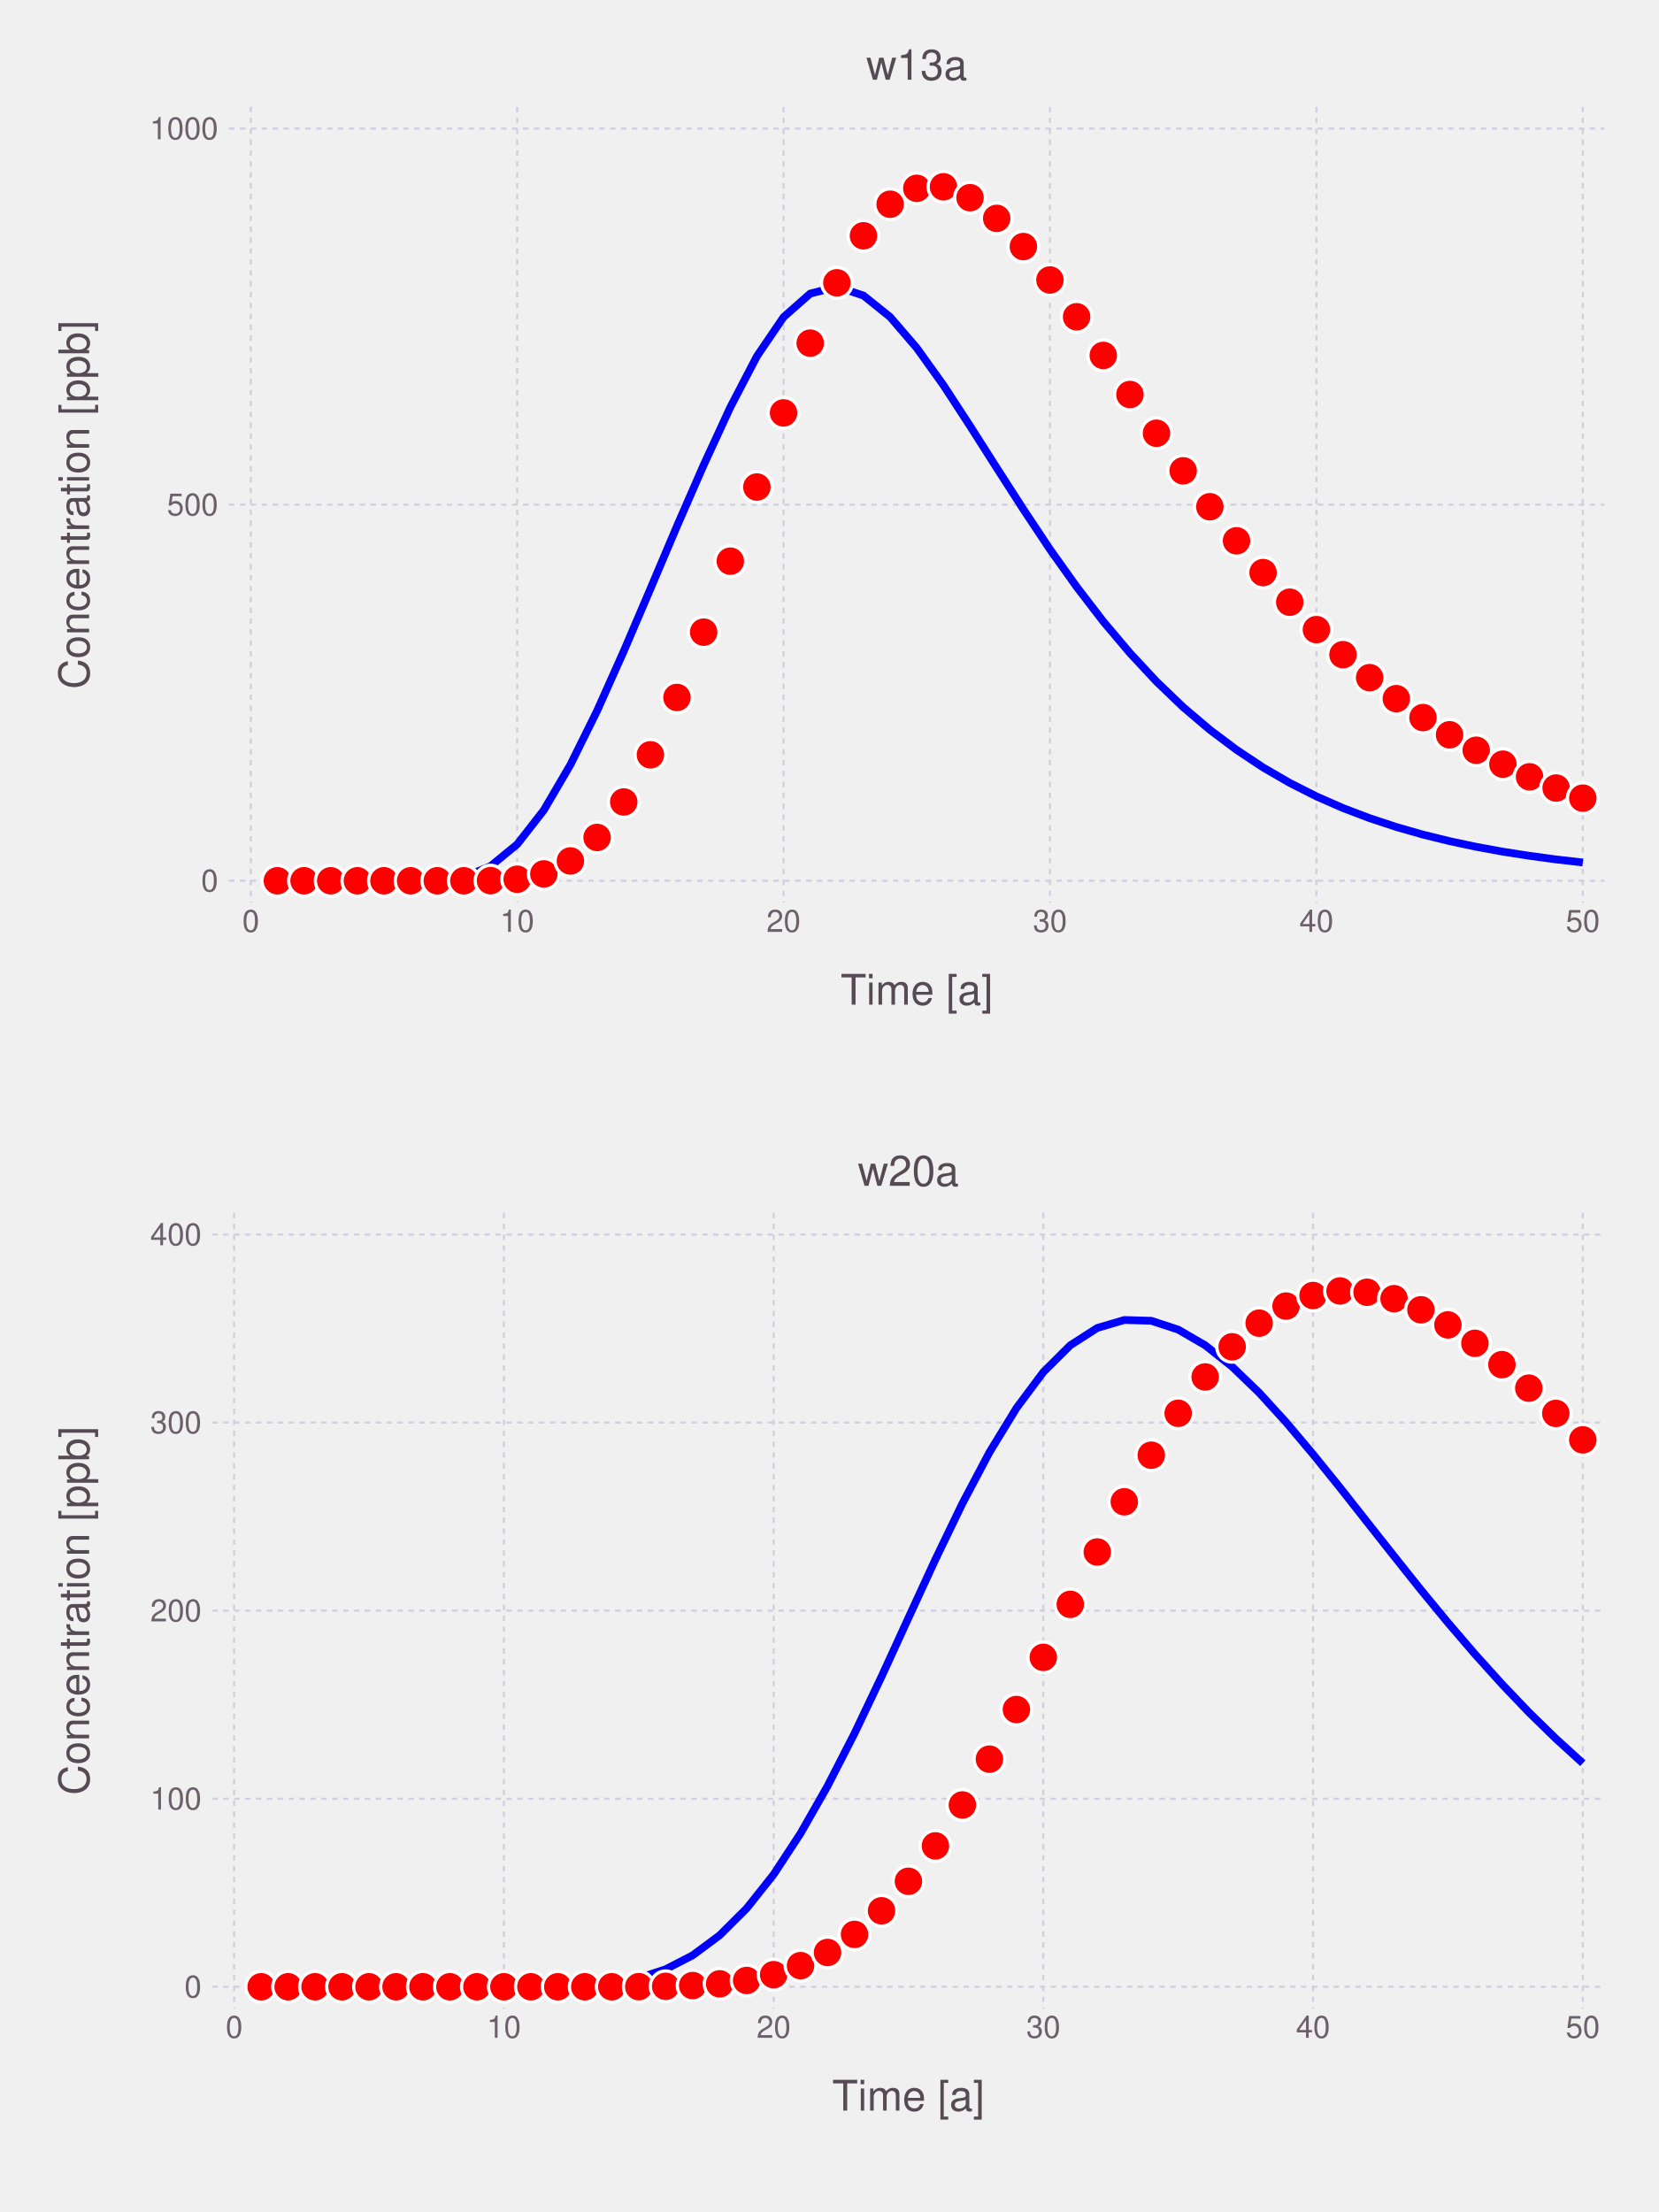
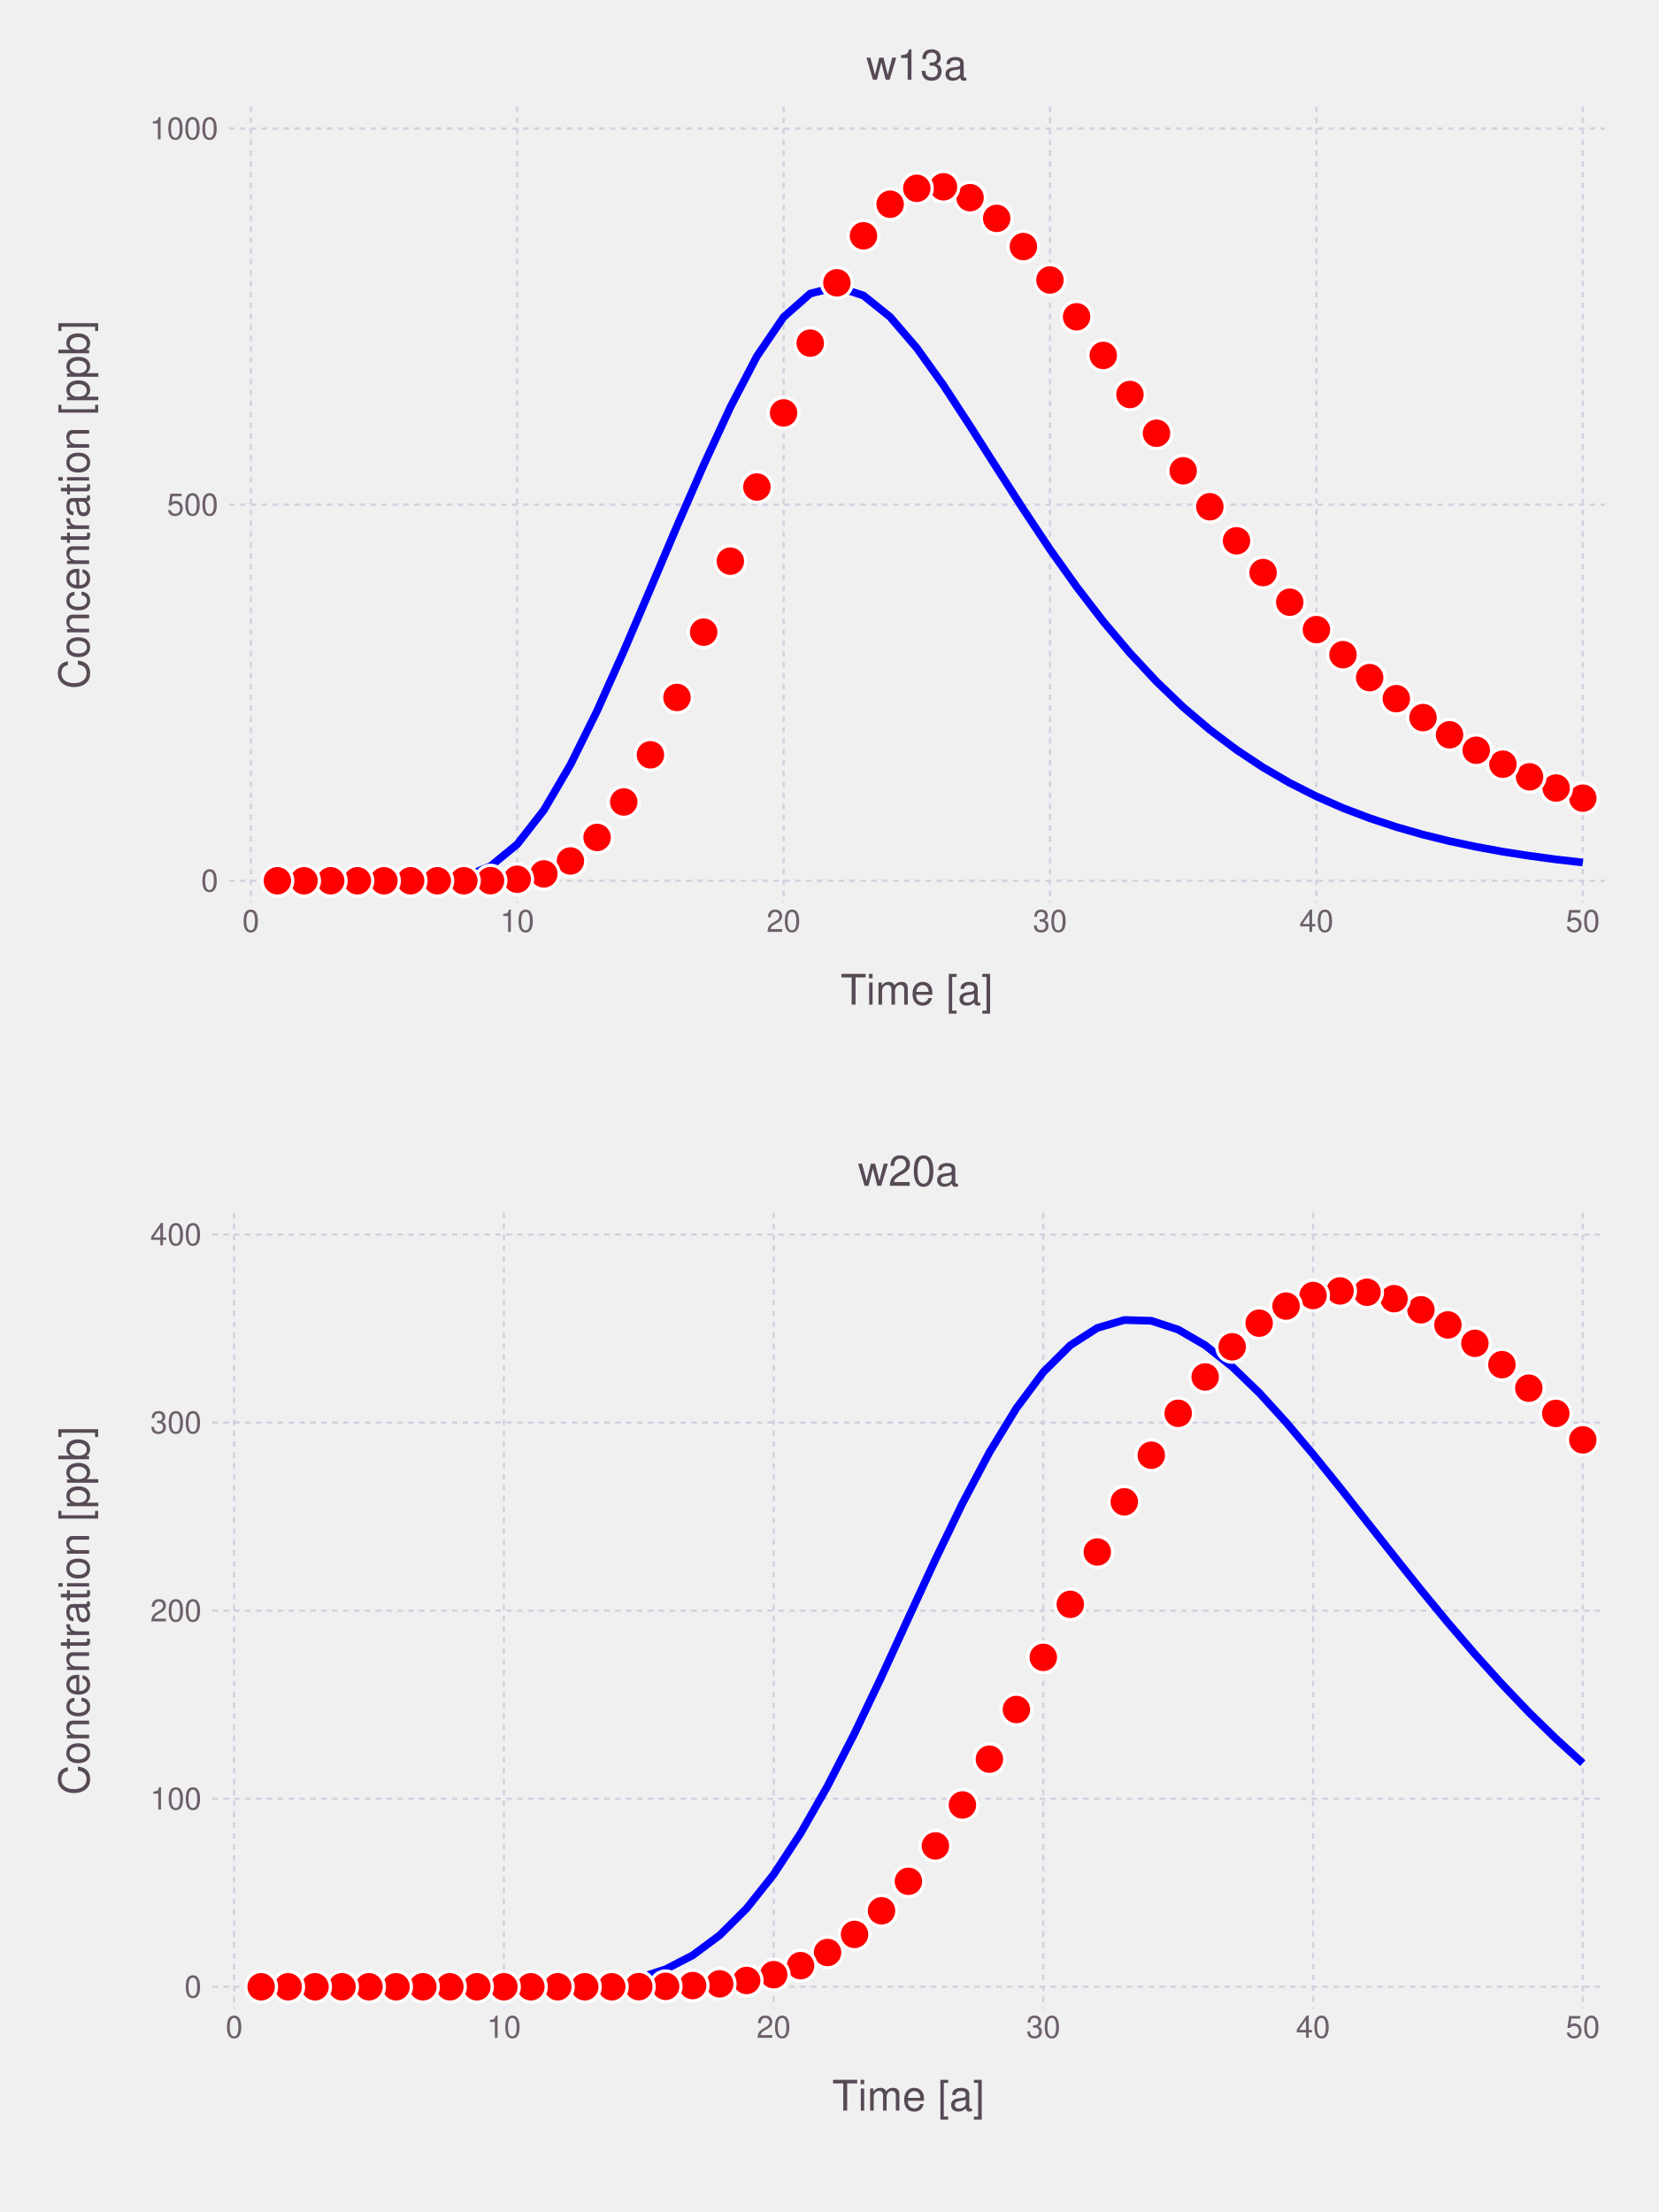
<svg xmlns="http://www.w3.org/2000/svg" xmlns:xlink="http://www.w3.org/1999/xlink" version="1.2" width="152.4mm" height="203.2mm" viewBox="0 0 152.4 203.2" stroke="none" fill="#000000" stroke-width="0.3" font-size="3.88">
-   <g class="plotroot xscalable yscalable" id="img-279c3959-1">
-     <g font-size="3.88" font-family="'PT Sans','Helvetica Neue','Helvetica',sans-serif" fill="#564A55" stroke="#000000" stroke-opacity="0.000" id="img-279c3959-2">
+   <g class="plotroot xscalable yscalable" id="img-14d2658f-1">
+     <g font-size="3.88" font-family="'PT Sans','Helvetica Neue','Helvetica',sans-serif" fill="#564A55" stroke="#000000" stroke-opacity="0.000" id="img-14d2658f-2">
      <text x="83.45" y="191.56" text-anchor="middle" dy="0.6em">Time [a]</text>
    </g>
-     <g class="guide xlabels" font-size="2.82" font-family="'PT Sans Caption','Helvetica Neue','Helvetica',sans-serif" fill="#6C606B" id="img-279c3959-3">
+     <g class="guide xlabels" font-size="2.82" font-family="'PT Sans Caption','Helvetica Neue','Helvetica',sans-serif" fill="#6C606B" id="img-14d2658f-3">
      <text x="21.51" y="185.51" text-anchor="middle" dy="0.6em">0</text>
      <text x="46.29" y="185.51" text-anchor="middle" dy="0.6em">10</text>
      <text x="71.07" y="185.51" text-anchor="middle" dy="0.6em">20</text>
      <text x="95.84" y="185.51" text-anchor="middle" dy="0.6em">30</text>
      <text x="120.62" y="185.51" text-anchor="middle" dy="0.6em">40</text>
      <text x="145.4" y="185.51" text-anchor="middle" dy="0.6em">50</text>
    </g>
-     <g clip-path="url(#img-279c3959-4)">
-       <g id="img-279c3959-5">
-         <g pointer-events="visible" opacity="1" fill="#000000" fill-opacity="0.000" stroke="#000000" stroke-opacity="0.000" class="guide background" id="img-279c3959-6">
+     <g clip-path="url(#img-14d2658f-4)">
+       <g id="img-14d2658f-5">
+         <g pointer-events="visible" opacity="1" fill="#000000" fill-opacity="0.000" stroke="#000000" stroke-opacity="0.000" class="guide background" id="img-14d2658f-6">
          <rect x="19.51" y="111.41" width="127.89" height="73.1" />
        </g>
-         <g class="guide ygridlines xfixed" stroke-dasharray="0.5,0.5" stroke-width="0.2" stroke="#D0D0E0" id="img-279c3959-7">
+         <g class="guide ygridlines xfixed" stroke-dasharray="0.5,0.5" stroke-width="0.2" stroke="#D0D0E0" id="img-14d2658f-7">
          <path fill="none" d="M19.51,182.51 L 147.4 182.51" />
          <path fill="none" d="M19.51,165.24 L 147.4 165.24" />
          <path fill="none" d="M19.51,147.96 L 147.4 147.96" />
          <path fill="none" d="M19.51,130.68 L 147.4 130.68" />
          <path fill="none" d="M19.51,113.41 L 147.4 113.41" />
        </g>
-         <g class="guide xgridlines yfixed" stroke-dasharray="0.5,0.5" stroke-width="0.2" stroke="#D0D0E0" id="img-279c3959-8">
+         <g class="guide xgridlines yfixed" stroke-dasharray="0.5,0.5" stroke-width="0.2" stroke="#D0D0E0" id="img-14d2658f-8">
          <path fill="none" d="M21.51,111.41 L 21.51 184.51" />
          <path fill="none" d="M46.29,111.41 L 46.29 184.51" />
          <path fill="none" d="M71.07,111.41 L 71.07 184.51" />
          <path fill="none" d="M95.84,111.41 L 95.84 184.51" />
          <path fill="none" d="M120.62,111.41 L 120.62 184.51" />
          <path fill="none" d="M145.4,111.41 L 145.4 184.51" />
        </g>
-         <g class="plotpanel" id="img-279c3959-9">
-           <g stroke-width="0.71" fill="#000000" fill-opacity="0.000" class="geometry" stroke-dasharray="none" stroke="#0000FF" id="img-279c3959-10">
+         <g class="plotpanel" id="img-14d2658f-9">
+           <g stroke-width="0.71" fill="#000000" fill-opacity="0.000" class="geometry" stroke-dasharray="none" stroke="#0000FF" id="img-14d2658f-10">
            <path fill="none" d="M23.99,182.51 L 26.47 182.51 28.94 182.51 31.42 182.51 33.9 182.51 36.38 182.51 38.85 182.51 41.33 182.51 43.81 182.51 46.29 182.51 48.77 182.5 51.24 182.48 53.72 182.39 56.2 182.17 58.68 181.71 61.15 180.9 63.63 179.62 66.11 177.78 68.59 175.31 71.07 172.19 73.54 168.42 76.02 164.07 78.5 159.23 80.98 154.02 83.45 148.63 85.93 143.25 88.41 138.11 90.89 133.42 93.37 129.36 95.84 126.05 98.32 123.58 100.8 121.99 103.28 121.26 105.76 121.33 108.23 122.14 110.71 123.58 113.19 125.55 115.67 127.94 118.14 130.65 120.62 133.59 123.1 136.66 125.58 139.81 128.06 142.95 130.53 146.05 133.01 149.06 135.49 151.95 137.97 154.7 140.44 157.29 142.92 159.71 145.4 161.97" />
          </g>
-           <g class="geometry" id="img-279c3959-11">
-             <g class="color_RGBA{Float32}(1.0f0,0.0f0,0.0f0,1.0f0)" stroke="#FFFFFF" stroke-width="0.3" fill="#FF0000" id="img-279c3959-12">
-               <use xlink:href="#img-279c3959-13" x="23.99" y="182.51" />
-               <use xlink:href="#img-279c3959-13" x="26.47" y="182.51" />
-               <use xlink:href="#img-279c3959-13" x="28.94" y="182.51" />
-               <use xlink:href="#img-279c3959-13" x="31.42" y="182.51" />
-               <use xlink:href="#img-279c3959-13" x="33.9" y="182.51" />
-               <use xlink:href="#img-279c3959-13" x="36.38" y="182.51" />
-               <use xlink:href="#img-279c3959-13" x="38.85" y="182.51" />
-               <use xlink:href="#img-279c3959-13" x="41.33" y="182.51" />
-               <use xlink:href="#img-279c3959-13" x="43.81" y="182.51" />
-               <use xlink:href="#img-279c3959-13" x="46.29" y="182.51" />
-               <use xlink:href="#img-279c3959-13" x="48.77" y="182.51" />
-               <use xlink:href="#img-279c3959-13" x="51.24" y="182.51" />
-               <use xlink:href="#img-279c3959-13" x="53.72" y="182.51" />
-               <use xlink:href="#img-279c3959-13" x="56.2" y="182.51" />
-               <use xlink:href="#img-279c3959-13" x="58.68" y="182.5" />
-               <use xlink:href="#img-279c3959-13" x="61.15" y="182.47" />
-               <use xlink:href="#img-279c3959-13" x="63.63" y="182.4" />
-               <use xlink:href="#img-279c3959-13" x="66.11" y="182.24" />
-               <use xlink:href="#img-279c3959-13" x="68.59" y="181.93" />
-               <use xlink:href="#img-279c3959-13" x="71.07" y="181.4" />
-               <use xlink:href="#img-279c3959-13" x="73.54" y="180.57" />
-               <use xlink:href="#img-279c3959-13" x="76.02" y="179.36" />
-               <use xlink:href="#img-279c3959-13" x="78.5" y="177.7" />
-               <use xlink:href="#img-279c3959-13" x="80.98" y="175.53" />
-               <use xlink:href="#img-279c3959-13" x="83.45" y="172.82" />
-               <use xlink:href="#img-279c3959-13" x="85.93" y="169.57" />
-               <use xlink:href="#img-279c3959-13" x="88.41" y="165.81" />
-               <use xlink:href="#img-279c3959-13" x="90.89" y="161.6" />
-               <use xlink:href="#img-279c3959-13" x="93.37" y="157.04" />
-               <use xlink:href="#img-279c3959-13" x="95.84" y="152.25" />
-               <use xlink:href="#img-279c3959-13" x="98.32" y="147.38" />
-               <use xlink:href="#img-279c3959-13" x="100.8" y="142.57" />
-               <use xlink:href="#img-279c3959-13" x="103.28" y="137.96" />
-               <use xlink:href="#img-279c3959-13" x="105.76" y="133.68" />
-               <use xlink:href="#img-279c3959-13" x="108.23" y="129.83" />
-               <use xlink:href="#img-279c3959-13" x="110.71" y="126.49" />
-               <use xlink:href="#img-279c3959-13" x="113.19" y="123.72" />
-               <use xlink:href="#img-279c3959-13" x="115.67" y="121.55" />
-               <use xlink:href="#img-279c3959-13" x="118.14" y="119.98" />
-               <use xlink:href="#img-279c3959-13" x="120.62" y="119.01" />
-               <use xlink:href="#img-279c3959-13" x="123.1" y="118.59" />
-               <use xlink:href="#img-279c3959-13" x="125.58" y="118.71" />
-               <use xlink:href="#img-279c3959-13" x="128.06" y="119.3" />
-               <use xlink:href="#img-279c3959-13" x="130.53" y="120.32" />
-               <use xlink:href="#img-279c3959-13" x="133.01" y="121.71" />
-               <use xlink:href="#img-279c3959-13" x="135.49" y="123.4" />
-               <use xlink:href="#img-279c3959-13" x="137.97" y="125.36" />
-               <use xlink:href="#img-279c3959-13" x="140.44" y="127.52" />
-               <use xlink:href="#img-279c3959-13" x="142.92" y="129.84" />
-               <use xlink:href="#img-279c3959-13" x="145.4" y="132.27" />
+           <g class="geometry" id="img-14d2658f-11">
+             <g class="color_RGBA{Float32}(1.0f0,0.0f0,0.0f0,1.0f0)" stroke-width="0.3" id="img-14d2658f-12">
+               <g stroke="#FFFFFF" fill="#FF0000" id="img-14d2658f-13">
+                 <use xlink:href="#img-14d2658f-14" x="145.4" y="132.27" />
+               </g>
+               <g stroke="#FFFFFF" fill="#FF0000" id="img-14d2658f-15">
+                 <use xlink:href="#img-14d2658f-16" x="142.92" y="129.84" />
+               </g>
+               <g stroke="#FFFFFF" fill="#FF0000" id="img-14d2658f-17">
+                 <use xlink:href="#img-14d2658f-18" x="140.44" y="127.52" />
+               </g>
+               <g stroke="#FFFFFF" fill="#FF0000" id="img-14d2658f-19">
+                 <use xlink:href="#img-14d2658f-20" x="137.97" y="125.36" />
+               </g>
+               <g stroke="#FFFFFF" fill="#FF0000" id="img-14d2658f-21">
+                 <use xlink:href="#img-14d2658f-22" x="135.49" y="123.4" />
+               </g>
+               <g stroke="#FFFFFF" fill="#FF0000" id="img-14d2658f-23">
+                 <use xlink:href="#img-14d2658f-24" x="133.01" y="121.71" />
+               </g>
+               <g stroke="#FFFFFF" fill="#FF0000" id="img-14d2658f-25">
+                 <use xlink:href="#img-14d2658f-26" x="130.53" y="120.32" />
+               </g>
+               <g stroke="#FFFFFF" fill="#FF0000" id="img-14d2658f-27">
+                 <use xlink:href="#img-14d2658f-28" x="128.06" y="119.3" />
+               </g>
+               <g stroke="#FFFFFF" fill="#FF0000" id="img-14d2658f-29">
+                 <use xlink:href="#img-14d2658f-30" x="125.58" y="118.71" />
+               </g>
+               <g stroke="#FFFFFF" fill="#FF0000" id="img-14d2658f-31">
+                 <use xlink:href="#img-14d2658f-32" x="123.1" y="118.59" />
+               </g>
+               <g stroke="#FFFFFF" fill="#FF0000" id="img-14d2658f-33">
+                 <use xlink:href="#img-14d2658f-34" x="120.62" y="119.01" />
+               </g>
+               <g stroke="#FFFFFF" fill="#FF0000" id="img-14d2658f-35">
+                 <use xlink:href="#img-14d2658f-36" x="118.14" y="119.98" />
+               </g>
+               <g stroke="#FFFFFF" fill="#FF0000" id="img-14d2658f-37">
+                 <use xlink:href="#img-14d2658f-38" x="115.67" y="121.55" />
+               </g>
+               <g stroke="#FFFFFF" fill="#FF0000" id="img-14d2658f-39">
+                 <use xlink:href="#img-14d2658f-40" x="113.19" y="123.72" />
+               </g>
+               <g stroke="#FFFFFF" fill="#FF0000" id="img-14d2658f-41">
+                 <use xlink:href="#img-14d2658f-42" x="110.71" y="126.49" />
+               </g>
+               <g stroke="#FFFFFF" fill="#FF0000" id="img-14d2658f-43">
+                 <use xlink:href="#img-14d2658f-44" x="108.23" y="129.83" />
+               </g>
+               <g stroke="#FFFFFF" fill="#FF0000" id="img-14d2658f-45">
+                 <use xlink:href="#img-14d2658f-46" x="105.76" y="133.68" />
+               </g>
+               <g stroke="#FFFFFF" fill="#FF0000" id="img-14d2658f-47">
+                 <use xlink:href="#img-14d2658f-48" x="103.28" y="137.96" />
+               </g>
+               <g stroke="#FFFFFF" fill="#FF0000" id="img-14d2658f-49">
+                 <use xlink:href="#img-14d2658f-50" x="100.8" y="142.57" />
+               </g>
+               <g stroke="#FFFFFF" fill="#FF0000" id="img-14d2658f-51">
+                 <use xlink:href="#img-14d2658f-52" x="98.32" y="147.38" />
+               </g>
+               <g stroke="#FFFFFF" fill="#FF0000" id="img-14d2658f-53">
+                 <use xlink:href="#img-14d2658f-54" x="95.84" y="152.25" />
+               </g>
+               <g stroke="#FFFFFF" fill="#FF0000" id="img-14d2658f-55">
+                 <use xlink:href="#img-14d2658f-56" x="93.37" y="157.04" />
+               </g>
+               <g stroke="#FFFFFF" fill="#FF0000" id="img-14d2658f-57">
+                 <use xlink:href="#img-14d2658f-58" x="90.89" y="161.6" />
+               </g>
+               <g stroke="#FFFFFF" fill="#FF0000" id="img-14d2658f-59">
+                 <use xlink:href="#img-14d2658f-60" x="88.41" y="165.81" />
+               </g>
+               <g stroke="#FFFFFF" fill="#FF0000" id="img-14d2658f-61">
+                 <use xlink:href="#img-14d2658f-62" x="85.93" y="169.57" />
+               </g>
+               <g stroke="#FFFFFF" fill="#FF0000" id="img-14d2658f-63">
+                 <use xlink:href="#img-14d2658f-64" x="83.45" y="172.82" />
+               </g>
+               <g stroke="#FFFFFF" fill="#FF0000" id="img-14d2658f-65">
+                 <use xlink:href="#img-14d2658f-66" x="80.98" y="175.53" />
+               </g>
+               <g stroke="#FFFFFF" fill="#FF0000" id="img-14d2658f-67">
+                 <use xlink:href="#img-14d2658f-68" x="78.5" y="177.7" />
+               </g>
+               <g stroke="#FFFFFF" fill="#FF0000" id="img-14d2658f-69">
+                 <use xlink:href="#img-14d2658f-70" x="76.02" y="179.36" />
+               </g>
+               <g stroke="#FFFFFF" fill="#FF0000" id="img-14d2658f-71">
+                 <use xlink:href="#img-14d2658f-72" x="73.54" y="180.57" />
+               </g>
+               <g stroke="#FFFFFF" fill="#FF0000" id="img-14d2658f-73">
+                 <use xlink:href="#img-14d2658f-74" x="71.07" y="181.4" />
+               </g>
+               <g stroke="#FFFFFF" fill="#FF0000" id="img-14d2658f-75">
+                 <use xlink:href="#img-14d2658f-76" x="68.59" y="181.93" />
+               </g>
+               <g stroke="#FFFFFF" fill="#FF0000" id="img-14d2658f-77">
+                 <use xlink:href="#img-14d2658f-78" x="66.11" y="182.24" />
+               </g>
+               <g stroke="#FFFFFF" fill="#FF0000" id="img-14d2658f-79">
+                 <use xlink:href="#img-14d2658f-80" x="63.63" y="182.4" />
+               </g>
+               <g stroke="#FFFFFF" fill="#FF0000" id="img-14d2658f-81">
+                 <use xlink:href="#img-14d2658f-82" x="61.15" y="182.47" />
+               </g>
+               <g stroke="#FFFFFF" fill="#FF0000" id="img-14d2658f-83">
+                 <use xlink:href="#img-14d2658f-84" x="58.68" y="182.5" />
+               </g>
+               <g stroke="#FFFFFF" fill="#FF0000" id="img-14d2658f-85">
+                 <use xlink:href="#img-14d2658f-86" x="56.2" y="182.51" />
+               </g>
+               <g stroke="#FFFFFF" fill="#FF0000" id="img-14d2658f-87">
+                 <use xlink:href="#img-14d2658f-88" x="53.72" y="182.51" />
+               </g>
+               <g stroke="#FFFFFF" fill="#FF0000" id="img-14d2658f-89">
+                 <use xlink:href="#img-14d2658f-90" x="51.24" y="182.51" />
+               </g>
+               <g stroke="#FFFFFF" fill="#FF0000" id="img-14d2658f-91">
+                 <use xlink:href="#img-14d2658f-92" x="48.77" y="182.51" />
+               </g>
+               <g stroke="#FFFFFF" fill="#FF0000" id="img-14d2658f-93">
+                 <use xlink:href="#img-14d2658f-94" x="46.29" y="182.51" />
+               </g>
+               <g stroke="#FFFFFF" fill="#FF0000" id="img-14d2658f-95">
+                 <use xlink:href="#img-14d2658f-96" x="43.81" y="182.51" />
+               </g>
+               <g stroke="#FFFFFF" fill="#FF0000" id="img-14d2658f-97">
+                 <use xlink:href="#img-14d2658f-98" x="41.33" y="182.51" />
+               </g>
+               <g stroke="#FFFFFF" fill="#FF0000" id="img-14d2658f-99">
+                 <use xlink:href="#img-14d2658f-100" x="38.85" y="182.51" />
+               </g>
+               <g stroke="#FFFFFF" fill="#FF0000" id="img-14d2658f-101">
+                 <use xlink:href="#img-14d2658f-102" x="36.38" y="182.51" />
+               </g>
+               <g stroke="#FFFFFF" fill="#FF0000" id="img-14d2658f-103">
+                 <use xlink:href="#img-14d2658f-104" x="33.9" y="182.51" />
+               </g>
+               <g stroke="#FFFFFF" fill="#FF0000" id="img-14d2658f-105">
+                 <use xlink:href="#img-14d2658f-106" x="31.42" y="182.51" />
+               </g>
+               <g stroke="#FFFFFF" fill="#FF0000" id="img-14d2658f-107">
+                 <use xlink:href="#img-14d2658f-108" x="28.94" y="182.51" />
+               </g>
+               <g stroke="#FFFFFF" fill="#FF0000" id="img-14d2658f-109">
+                 <use xlink:href="#img-14d2658f-110" x="26.47" y="182.51" />
+               </g>
+               <g stroke="#FFFFFF" fill="#FF0000" id="img-14d2658f-111">
+                 <use xlink:href="#img-14d2658f-112" x="23.99" y="182.51" />
+               </g>
            </g>
          </g>
        </g>
      </g>
    </g>
-     <g class="guide ylabels" font-size="2.82" font-family="'PT Sans Caption','Helvetica Neue','Helvetica',sans-serif" fill="#6C606B" id="img-279c3959-14">
+     <g class="guide ylabels" font-size="2.82" font-family="'PT Sans Caption','Helvetica Neue','Helvetica',sans-serif" fill="#6C606B" id="img-14d2658f-113">
      <text x="18.51" y="182.51" text-anchor="end" dy="0.35em">0</text>
      <text x="18.51" y="165.24" text-anchor="end" dy="0.35em">100</text>
      <text x="18.51" y="147.96" text-anchor="end" dy="0.35em">200</text>
      <text x="18.51" y="130.68" text-anchor="end" dy="0.35em">300</text>
      <text x="18.51" y="113.41" text-anchor="end" dy="0.35em">400</text>
    </g>
-     <g font-size="3.88" font-family="'PT Sans','Helvetica Neue','Helvetica',sans-serif" fill="#564A55" stroke="#000000" stroke-opacity="0.000" id="img-279c3959-15">
+     <g font-size="3.88" font-family="'PT Sans','Helvetica Neue','Helvetica',sans-serif" fill="#564A55" stroke="#000000" stroke-opacity="0.000" id="img-14d2658f-114">
      <text x="8.83" y="145.96" text-anchor="middle" dy="0.35em" transform="rotate(-90, 8.83, 147.96)">Concentration [ppb]</text>
    </g>
-     <g font-size="3.88" font-family="'PT Sans','Helvetica Neue','Helvetica',sans-serif" fill="#564A55" stroke="#000000" stroke-opacity="0.000" id="img-279c3959-16">
+     <g font-size="3.88" font-family="'PT Sans','Helvetica Neue','Helvetica',sans-serif" fill="#564A55" stroke="#000000" stroke-opacity="0.000" id="img-14d2658f-115">
      <text x="83.45" y="106.6" text-anchor="middle" dy="0.6em">w20a</text>
    </g>
  </g>
-   <g class="plotroot xscalable yscalable" id="img-279c3959-17">
-     <g font-size="3.88" font-family="'PT Sans','Helvetica Neue','Helvetica',sans-serif" fill="#564A55" stroke="#000000" stroke-opacity="0.000" id="img-279c3959-18">
+   <g class="plotroot xscalable yscalable" id="img-14d2658f-116">
+     <g font-size="3.88" font-family="'PT Sans','Helvetica Neue','Helvetica',sans-serif" fill="#564A55" stroke="#000000" stroke-opacity="0.000" id="img-14d2658f-117">
      <text x="84.22" y="89.96" text-anchor="middle" dy="0.6em">Time [a]</text>
    </g>
-     <g class="guide xlabels" font-size="2.82" font-family="'PT Sans Caption','Helvetica Neue','Helvetica',sans-serif" fill="#6C606B" id="img-279c3959-19">
+     <g class="guide xlabels" font-size="2.82" font-family="'PT Sans Caption','Helvetica Neue','Helvetica',sans-serif" fill="#6C606B" id="img-14d2658f-118">
      <text x="23.04" y="83.91" text-anchor="middle" dy="0.6em">0</text>
      <text x="47.51" y="83.91" text-anchor="middle" dy="0.6em">10</text>
      <text x="71.98" y="83.91" text-anchor="middle" dy="0.6em">20</text>
      <text x="96.45" y="83.91" text-anchor="middle" dy="0.6em">30</text>
      <text x="120.93" y="83.91" text-anchor="middle" dy="0.6em">40</text>
      <text x="145.4" y="83.91" text-anchor="middle" dy="0.6em">50</text>
    </g>
-     <g clip-path="url(#img-279c3959-20)">
-       <g id="img-279c3959-21">
-         <g pointer-events="visible" opacity="1" fill="#000000" fill-opacity="0.000" stroke="#000000" stroke-opacity="0.000" class="guide background" id="img-279c3959-22">
+     <g clip-path="url(#img-14d2658f-119)">
+       <g id="img-14d2658f-120">
+         <g pointer-events="visible" opacity="1" fill="#000000" fill-opacity="0.000" stroke="#000000" stroke-opacity="0.000" class="guide background" id="img-14d2658f-121">
          <rect x="21.04" y="9.81" width="126.36" height="73.1" />
        </g>
-         <g class="guide ygridlines xfixed" stroke-dasharray="0.5,0.5" stroke-width="0.2" stroke="#D0D0E0" id="img-279c3959-23">
+         <g class="guide ygridlines xfixed" stroke-dasharray="0.5,0.5" stroke-width="0.2" stroke="#D0D0E0" id="img-14d2658f-122">
          <path fill="none" d="M21.04,80.91 L 147.4 80.91" />
          <path fill="none" d="M21.04,46.36 L 147.4 46.36" />
          <path fill="none" d="M21.04,11.81 L 147.4 11.81" />
        </g>
-         <g class="guide xgridlines yfixed" stroke-dasharray="0.5,0.5" stroke-width="0.2" stroke="#D0D0E0" id="img-279c3959-24">
+         <g class="guide xgridlines yfixed" stroke-dasharray="0.5,0.5" stroke-width="0.2" stroke="#D0D0E0" id="img-14d2658f-123">
          <path fill="none" d="M23.04,9.81 L 23.04 82.91" />
          <path fill="none" d="M47.51,9.81 L 47.51 82.91" />
          <path fill="none" d="M71.98,9.81 L 71.98 82.91" />
          <path fill="none" d="M96.45,9.81 L 96.45 82.91" />
          <path fill="none" d="M120.93,9.81 L 120.93 82.91" />
          <path fill="none" d="M145.4,9.81 L 145.4 82.91" />
        </g>
-         <g class="plotpanel" id="img-279c3959-25">
-           <g stroke-width="0.71" fill="#000000" fill-opacity="0.000" class="geometry" stroke-dasharray="none" stroke="#0000FF" id="img-279c3959-26">
+         <g class="plotpanel" id="img-14d2658f-124">
+           <g stroke-width="0.71" fill="#000000" fill-opacity="0.000" class="geometry" stroke-dasharray="none" stroke="#0000FF" id="img-14d2658f-125">
            <path fill="none" d="M25.48,80.91 L 27.93 80.91 30.38 80.91 32.83 80.91 35.27 80.91 37.72 80.91 40.17 80.87 42.61 80.56 45.06 79.57 47.51 77.56 49.96 74.42 52.4 70.25 54.85 65.3 57.3 59.82 59.75 54.09 62.19 48.33 64.64 42.72 67.09 37.41 69.53 32.73 71.98 29.13 74.43 26.97 76.88 26.34 79.32 27.15 81.77 29.12 84.22 31.97 86.67 35.39 89.11 39.13 91.56 42.98 94.01 46.79 96.45 50.46 98.9 53.9 101.35 57.09 103.8 59.99 106.24 62.61 108.69 64.96 111.14 67.04 113.59 68.88 116.03 70.5 118.48 71.92 120.93 73.16 123.37 74.23 125.82 75.16 128.27 75.97 130.72 76.67 133.16 77.27 135.61 77.79 138.06 78.24 140.51 78.62 142.95 78.95 145.4 79.23" />
          </g>
-           <g class="geometry" id="img-279c3959-27">
-             <g class="color_RGBA{Float32}(1.0f0,0.0f0,0.0f0,1.0f0)" stroke="#FFFFFF" stroke-width="0.3" fill="#FF0000" id="img-279c3959-28">
-               <use xlink:href="#img-279c3959-29" x="25.48" y="80.91" />
-               <use xlink:href="#img-279c3959-29" x="27.93" y="80.91" />
-               <use xlink:href="#img-279c3959-29" x="30.38" y="80.91" />
-               <use xlink:href="#img-279c3959-29" x="32.83" y="80.91" />
-               <use xlink:href="#img-279c3959-29" x="35.27" y="80.91" />
-               <use xlink:href="#img-279c3959-29" x="37.72" y="80.91" />
-               <use xlink:href="#img-279c3959-29" x="40.17" y="80.91" />
-               <use xlink:href="#img-279c3959-29" x="42.61" y="80.91" />
-               <use xlink:href="#img-279c3959-29" x="45.06" y="80.9" />
-               <use xlink:href="#img-279c3959-29" x="47.51" y="80.77" />
-               <use xlink:href="#img-279c3959-29" x="49.96" y="80.28" />
-               <use xlink:href="#img-279c3959-29" x="52.4" y="79.09" />
-               <use xlink:href="#img-279c3959-29" x="54.85" y="76.93" />
-               <use xlink:href="#img-279c3959-29" x="57.3" y="73.67" />
-               <use xlink:href="#img-279c3959-29" x="59.75" y="69.34" />
-               <use xlink:href="#img-279c3959-29" x="62.19" y="64.07" />
-               <use xlink:href="#img-279c3959-29" x="64.64" y="58.07" />
-               <use xlink:href="#img-279c3959-29" x="67.09" y="51.55" />
-               <use xlink:href="#img-279c3959-29" x="69.53" y="44.74" />
-               <use xlink:href="#img-279c3959-29" x="71.98" y="37.93" />
-               <use xlink:href="#img-279c3959-29" x="74.43" y="31.52" />
-               <use xlink:href="#img-279c3959-29" x="76.88" y="25.98" />
-               <use xlink:href="#img-279c3959-29" x="79.32" y="21.66" />
-               <use xlink:href="#img-279c3959-29" x="81.77" y="18.76" />
-               <use xlink:href="#img-279c3959-29" x="84.22" y="17.3" />
-               <use xlink:href="#img-279c3959-29" x="86.67" y="17.16" />
-               <use xlink:href="#img-279c3959-29" x="89.11" y="18.16" />
-               <use xlink:href="#img-279c3959-29" x="91.56" y="20.06" />
-               <use xlink:href="#img-279c3959-29" x="94.01" y="22.65" />
-               <use xlink:href="#img-279c3959-29" x="96.45" y="25.72" />
-               <use xlink:href="#img-279c3959-29" x="98.9" y="29.1" />
-               <use xlink:href="#img-279c3959-29" x="101.35" y="32.65" />
-               <use xlink:href="#img-279c3959-29" x="103.8" y="36.24" />
-               <use xlink:href="#img-279c3959-29" x="106.24" y="39.8" />
-               <use xlink:href="#img-279c3959-29" x="108.69" y="43.25" />
-               <use xlink:href="#img-279c3959-29" x="111.14" y="46.55" />
-               <use xlink:href="#img-279c3959-29" x="113.59" y="49.68" />
-               <use xlink:href="#img-279c3959-29" x="116.03" y="52.6" />
-               <use xlink:href="#img-279c3959-29" x="118.48" y="55.32" />
-               <use xlink:href="#img-279c3959-29" x="120.93" y="57.84" />
-               <use xlink:href="#img-279c3959-29" x="123.37" y="60.14" />
-               <use xlink:href="#img-279c3959-29" x="125.82" y="62.25" />
-               <use xlink:href="#img-279c3959-29" x="128.27" y="64.18" />
-               <use xlink:href="#img-279c3959-29" x="130.72" y="65.92" />
-               <use xlink:href="#img-279c3959-29" x="133.16" y="67.5" />
-               <use xlink:href="#img-279c3959-29" x="135.61" y="68.92" />
-               <use xlink:href="#img-279c3959-29" x="138.06" y="70.2" />
-               <use xlink:href="#img-279c3959-29" x="140.51" y="71.36" />
-               <use xlink:href="#img-279c3959-29" x="142.95" y="72.39" />
-               <use xlink:href="#img-279c3959-29" x="145.4" y="73.32" />
+           <g class="geometry" id="img-14d2658f-126">
+             <g class="color_RGBA{Float32}(1.0f0,0.0f0,0.0f0,1.0f0)" stroke-width="0.3" id="img-14d2658f-127">
+               <g stroke="#FFFFFF" fill="#FF0000" id="img-14d2658f-128">
+                 <use xlink:href="#img-14d2658f-129" x="145.4" y="73.32" />
+               </g>
+               <g stroke="#FFFFFF" fill="#FF0000" id="img-14d2658f-130">
+                 <use xlink:href="#img-14d2658f-131" x="142.95" y="72.39" />
+               </g>
+               <g stroke="#FFFFFF" fill="#FF0000" id="img-14d2658f-132">
+                 <use xlink:href="#img-14d2658f-133" x="140.51" y="71.36" />
+               </g>
+               <g stroke="#FFFFFF" fill="#FF0000" id="img-14d2658f-134">
+                 <use xlink:href="#img-14d2658f-135" x="138.06" y="70.2" />
+               </g>
+               <g stroke="#FFFFFF" fill="#FF0000" id="img-14d2658f-136">
+                 <use xlink:href="#img-14d2658f-137" x="135.61" y="68.92" />
+               </g>
+               <g stroke="#FFFFFF" fill="#FF0000" id="img-14d2658f-138">
+                 <use xlink:href="#img-14d2658f-139" x="133.16" y="67.5" />
+               </g>
+               <g stroke="#FFFFFF" fill="#FF0000" id="img-14d2658f-140">
+                 <use xlink:href="#img-14d2658f-141" x="130.72" y="65.92" />
+               </g>
+               <g stroke="#FFFFFF" fill="#FF0000" id="img-14d2658f-142">
+                 <use xlink:href="#img-14d2658f-143" x="128.27" y="64.18" />
+               </g>
+               <g stroke="#FFFFFF" fill="#FF0000" id="img-14d2658f-144">
+                 <use xlink:href="#img-14d2658f-145" x="125.82" y="62.25" />
+               </g>
+               <g stroke="#FFFFFF" fill="#FF0000" id="img-14d2658f-146">
+                 <use xlink:href="#img-14d2658f-147" x="123.37" y="60.14" />
+               </g>
+               <g stroke="#FFFFFF" fill="#FF0000" id="img-14d2658f-148">
+                 <use xlink:href="#img-14d2658f-149" x="120.93" y="57.84" />
+               </g>
+               <g stroke="#FFFFFF" fill="#FF0000" id="img-14d2658f-150">
+                 <use xlink:href="#img-14d2658f-151" x="118.48" y="55.32" />
+               </g>
+               <g stroke="#FFFFFF" fill="#FF0000" id="img-14d2658f-152">
+                 <use xlink:href="#img-14d2658f-153" x="116.03" y="52.6" />
+               </g>
+               <g stroke="#FFFFFF" fill="#FF0000" id="img-14d2658f-154">
+                 <use xlink:href="#img-14d2658f-155" x="113.59" y="49.68" />
+               </g>
+               <g stroke="#FFFFFF" fill="#FF0000" id="img-14d2658f-156">
+                 <use xlink:href="#img-14d2658f-157" x="111.14" y="46.55" />
+               </g>
+               <g stroke="#FFFFFF" fill="#FF0000" id="img-14d2658f-158">
+                 <use xlink:href="#img-14d2658f-159" x="108.69" y="43.25" />
+               </g>
+               <g stroke="#FFFFFF" fill="#FF0000" id="img-14d2658f-160">
+                 <use xlink:href="#img-14d2658f-161" x="106.24" y="39.8" />
+               </g>
+               <g stroke="#FFFFFF" fill="#FF0000" id="img-14d2658f-162">
+                 <use xlink:href="#img-14d2658f-163" x="103.8" y="36.24" />
+               </g>
+               <g stroke="#FFFFFF" fill="#FF0000" id="img-14d2658f-164">
+                 <use xlink:href="#img-14d2658f-165" x="101.35" y="32.65" />
+               </g>
+               <g stroke="#FFFFFF" fill="#FF0000" id="img-14d2658f-166">
+                 <use xlink:href="#img-14d2658f-167" x="98.9" y="29.1" />
+               </g>
+               <g stroke="#FFFFFF" fill="#FF0000" id="img-14d2658f-168">
+                 <use xlink:href="#img-14d2658f-169" x="96.45" y="25.72" />
+               </g>
+               <g stroke="#FFFFFF" fill="#FF0000" id="img-14d2658f-170">
+                 <use xlink:href="#img-14d2658f-171" x="94.01" y="22.65" />
+               </g>
+               <g stroke="#FFFFFF" fill="#FF0000" id="img-14d2658f-172">
+                 <use xlink:href="#img-14d2658f-173" x="91.56" y="20.06" />
+               </g>
+               <g stroke="#FFFFFF" fill="#FF0000" id="img-14d2658f-174">
+                 <use xlink:href="#img-14d2658f-175" x="89.11" y="18.16" />
+               </g>
+               <g stroke="#FFFFFF" fill="#FF0000" id="img-14d2658f-176">
+                 <use xlink:href="#img-14d2658f-177" x="86.67" y="17.16" />
+               </g>
+               <g stroke="#FFFFFF" fill="#FF0000" id="img-14d2658f-178">
+                 <use xlink:href="#img-14d2658f-179" x="84.22" y="17.3" />
+               </g>
+               <g stroke="#FFFFFF" fill="#FF0000" id="img-14d2658f-180">
+                 <use xlink:href="#img-14d2658f-181" x="81.77" y="18.76" />
+               </g>
+               <g stroke="#FFFFFF" fill="#FF0000" id="img-14d2658f-182">
+                 <use xlink:href="#img-14d2658f-183" x="79.32" y="21.66" />
+               </g>
+               <g stroke="#FFFFFF" fill="#FF0000" id="img-14d2658f-184">
+                 <use xlink:href="#img-14d2658f-185" x="76.88" y="25.98" />
+               </g>
+               <g stroke="#FFFFFF" fill="#FF0000" id="img-14d2658f-186">
+                 <use xlink:href="#img-14d2658f-187" x="74.43" y="31.52" />
+               </g>
+               <g stroke="#FFFFFF" fill="#FF0000" id="img-14d2658f-188">
+                 <use xlink:href="#img-14d2658f-189" x="71.98" y="37.93" />
+               </g>
+               <g stroke="#FFFFFF" fill="#FF0000" id="img-14d2658f-190">
+                 <use xlink:href="#img-14d2658f-191" x="69.53" y="44.74" />
+               </g>
+               <g stroke="#FFFFFF" fill="#FF0000" id="img-14d2658f-192">
+                 <use xlink:href="#img-14d2658f-193" x="67.09" y="51.55" />
+               </g>
+               <g stroke="#FFFFFF" fill="#FF0000" id="img-14d2658f-194">
+                 <use xlink:href="#img-14d2658f-195" x="64.64" y="58.07" />
+               </g>
+               <g stroke="#FFFFFF" fill="#FF0000" id="img-14d2658f-196">
+                 <use xlink:href="#img-14d2658f-197" x="62.19" y="64.07" />
+               </g>
+               <g stroke="#FFFFFF" fill="#FF0000" id="img-14d2658f-198">
+                 <use xlink:href="#img-14d2658f-199" x="59.75" y="69.34" />
+               </g>
+               <g stroke="#FFFFFF" fill="#FF0000" id="img-14d2658f-200">
+                 <use xlink:href="#img-14d2658f-201" x="57.3" y="73.67" />
+               </g>
+               <g stroke="#FFFFFF" fill="#FF0000" id="img-14d2658f-202">
+                 <use xlink:href="#img-14d2658f-203" x="54.85" y="76.93" />
+               </g>
+               <g stroke="#FFFFFF" fill="#FF0000" id="img-14d2658f-204">
+                 <use xlink:href="#img-14d2658f-205" x="52.4" y="79.09" />
+               </g>
+               <g stroke="#FFFFFF" fill="#FF0000" id="img-14d2658f-206">
+                 <use xlink:href="#img-14d2658f-207" x="49.96" y="80.28" />
+               </g>
+               <g stroke="#FFFFFF" fill="#FF0000" id="img-14d2658f-208">
+                 <use xlink:href="#img-14d2658f-209" x="47.51" y="80.77" />
+               </g>
+               <g stroke="#FFFFFF" fill="#FF0000" id="img-14d2658f-210">
+                 <use xlink:href="#img-14d2658f-211" x="45.06" y="80.9" />
+               </g>
+               <g stroke="#FFFFFF" fill="#FF0000" id="img-14d2658f-212">
+                 <use xlink:href="#img-14d2658f-213" x="42.61" y="80.91" />
+               </g>
+               <g stroke="#FFFFFF" fill="#FF0000" id="img-14d2658f-214">
+                 <use xlink:href="#img-14d2658f-215" x="40.17" y="80.91" />
+               </g>
+               <g stroke="#FFFFFF" fill="#FF0000" id="img-14d2658f-216">
+                 <use xlink:href="#img-14d2658f-217" x="37.72" y="80.91" />
+               </g>
+               <g stroke="#FFFFFF" fill="#FF0000" id="img-14d2658f-218">
+                 <use xlink:href="#img-14d2658f-219" x="35.27" y="80.91" />
+               </g>
+               <g stroke="#FFFFFF" fill="#FF0000" id="img-14d2658f-220">
+                 <use xlink:href="#img-14d2658f-221" x="32.83" y="80.91" />
+               </g>
+               <g stroke="#FFFFFF" fill="#FF0000" id="img-14d2658f-222">
+                 <use xlink:href="#img-14d2658f-223" x="30.38" y="80.91" />
+               </g>
+               <g stroke="#FFFFFF" fill="#FF0000" id="img-14d2658f-224">
+                 <use xlink:href="#img-14d2658f-225" x="27.93" y="80.91" />
+               </g>
+               <g stroke="#FFFFFF" fill="#FF0000" id="img-14d2658f-226">
+                 <use xlink:href="#img-14d2658f-227" x="25.48" y="80.91" />
+               </g>
            </g>
          </g>
        </g>
      </g>
    </g>
-     <g class="guide ylabels" font-size="2.82" font-family="'PT Sans Caption','Helvetica Neue','Helvetica',sans-serif" fill="#6C606B" id="img-279c3959-30">
+     <g class="guide ylabels" font-size="2.82" font-family="'PT Sans Caption','Helvetica Neue','Helvetica',sans-serif" fill="#6C606B" id="img-14d2658f-228">
      <text x="20.04" y="80.91" text-anchor="end" dy="0.35em">0</text>
      <text x="20.04" y="46.36" text-anchor="end" dy="0.35em">500</text>
      <text x="20.04" y="11.81" text-anchor="end" dy="0.35em">1000</text>
    </g>
-     <g font-size="3.88" font-family="'PT Sans','Helvetica Neue','Helvetica',sans-serif" fill="#564A55" stroke="#000000" stroke-opacity="0.000" id="img-279c3959-31">
+     <g font-size="3.88" font-family="'PT Sans','Helvetica Neue','Helvetica',sans-serif" fill="#564A55" stroke="#000000" stroke-opacity="0.000" id="img-14d2658f-229">
      <text x="8.83" y="44.36" text-anchor="middle" dy="0.35em" transform="rotate(-90, 8.83, 46.36)">Concentration [ppb]</text>
    </g>
-     <g font-size="3.88" font-family="'PT Sans','Helvetica Neue','Helvetica',sans-serif" fill="#564A55" stroke="#000000" stroke-opacity="0.000" id="img-279c3959-32">
+     <g font-size="3.88" font-family="'PT Sans','Helvetica Neue','Helvetica',sans-serif" fill="#564A55" stroke="#000000" stroke-opacity="0.000" id="img-14d2658f-230">
      <text x="84.22" y="5" text-anchor="middle" dy="0.6em">w13a</text>
    </g>
  </g>
  <defs>
-     <clipPath id="img-279c3959-4">
+     <clipPath id="img-14d2658f-4">
      <path d="M19.51,111.41 L 147.4 111.41 147.4 184.51 19.51 184.51" />
    </clipPath>
-     <clipPath id="img-279c3959-20">
+     <clipPath id="img-14d2658f-119">
      <path d="M21.04,9.81 L 147.4 9.81 147.4 82.91 21.04 82.91" />
    </clipPath>
-     <g id="img-279c3959-13">
-       <circle cx="0" cy="0" r="1.41" />
-     </g>
-     <g id="img-279c3959-29">
+     <g id="img-14d2658f-14">
+       <circle cx="0" cy="0" r="1.41" />
+     </g>
+     <g id="img-14d2658f-16">
+       <circle cx="0" cy="0" r="1.41" />
+     </g>
+     <g id="img-14d2658f-18">
+       <circle cx="0" cy="0" r="1.41" />
+     </g>
+     <g id="img-14d2658f-20">
+       <circle cx="0" cy="0" r="1.41" />
+     </g>
+     <g id="img-14d2658f-22">
+       <circle cx="0" cy="0" r="1.41" />
+     </g>
+     <g id="img-14d2658f-24">
+       <circle cx="0" cy="0" r="1.41" />
+     </g>
+     <g id="img-14d2658f-26">
+       <circle cx="0" cy="0" r="1.41" />
+     </g>
+     <g id="img-14d2658f-28">
+       <circle cx="0" cy="0" r="1.41" />
+     </g>
+     <g id="img-14d2658f-30">
+       <circle cx="0" cy="0" r="1.41" />
+     </g>
+     <g id="img-14d2658f-32">
+       <circle cx="0" cy="0" r="1.41" />
+     </g>
+     <g id="img-14d2658f-34">
+       <circle cx="0" cy="0" r="1.41" />
+     </g>
+     <g id="img-14d2658f-36">
+       <circle cx="0" cy="0" r="1.41" />
+     </g>
+     <g id="img-14d2658f-38">
+       <circle cx="0" cy="0" r="1.41" />
+     </g>
+     <g id="img-14d2658f-40">
+       <circle cx="0" cy="0" r="1.41" />
+     </g>
+     <g id="img-14d2658f-42">
+       <circle cx="0" cy="0" r="1.41" />
+     </g>
+     <g id="img-14d2658f-44">
+       <circle cx="0" cy="0" r="1.41" />
+     </g>
+     <g id="img-14d2658f-46">
+       <circle cx="0" cy="0" r="1.41" />
+     </g>
+     <g id="img-14d2658f-48">
+       <circle cx="0" cy="0" r="1.41" />
+     </g>
+     <g id="img-14d2658f-50">
+       <circle cx="0" cy="0" r="1.41" />
+     </g>
+     <g id="img-14d2658f-52">
+       <circle cx="0" cy="0" r="1.41" />
+     </g>
+     <g id="img-14d2658f-54">
+       <circle cx="0" cy="0" r="1.41" />
+     </g>
+     <g id="img-14d2658f-56">
+       <circle cx="0" cy="0" r="1.41" />
+     </g>
+     <g id="img-14d2658f-58">
+       <circle cx="0" cy="0" r="1.41" />
+     </g>
+     <g id="img-14d2658f-60">
+       <circle cx="0" cy="0" r="1.41" />
+     </g>
+     <g id="img-14d2658f-62">
+       <circle cx="0" cy="0" r="1.41" />
+     </g>
+     <g id="img-14d2658f-64">
+       <circle cx="0" cy="0" r="1.41" />
+     </g>
+     <g id="img-14d2658f-66">
+       <circle cx="0" cy="0" r="1.41" />
+     </g>
+     <g id="img-14d2658f-68">
+       <circle cx="0" cy="0" r="1.41" />
+     </g>
+     <g id="img-14d2658f-70">
+       <circle cx="0" cy="0" r="1.41" />
+     </g>
+     <g id="img-14d2658f-72">
+       <circle cx="0" cy="0" r="1.41" />
+     </g>
+     <g id="img-14d2658f-74">
+       <circle cx="0" cy="0" r="1.41" />
+     </g>
+     <g id="img-14d2658f-76">
+       <circle cx="0" cy="0" r="1.41" />
+     </g>
+     <g id="img-14d2658f-78">
+       <circle cx="0" cy="0" r="1.41" />
+     </g>
+     <g id="img-14d2658f-80">
+       <circle cx="0" cy="0" r="1.41" />
+     </g>
+     <g id="img-14d2658f-82">
+       <circle cx="0" cy="0" r="1.41" />
+     </g>
+     <g id="img-14d2658f-84">
+       <circle cx="0" cy="0" r="1.41" />
+     </g>
+     <g id="img-14d2658f-86">
+       <circle cx="0" cy="0" r="1.41" />
+     </g>
+     <g id="img-14d2658f-88">
+       <circle cx="0" cy="0" r="1.41" />
+     </g>
+     <g id="img-14d2658f-90">
+       <circle cx="0" cy="0" r="1.41" />
+     </g>
+     <g id="img-14d2658f-92">
+       <circle cx="0" cy="0" r="1.41" />
+     </g>
+     <g id="img-14d2658f-94">
+       <circle cx="0" cy="0" r="1.41" />
+     </g>
+     <g id="img-14d2658f-96">
+       <circle cx="0" cy="0" r="1.41" />
+     </g>
+     <g id="img-14d2658f-98">
+       <circle cx="0" cy="0" r="1.41" />
+     </g>
+     <g id="img-14d2658f-100">
+       <circle cx="0" cy="0" r="1.41" />
+     </g>
+     <g id="img-14d2658f-102">
+       <circle cx="0" cy="0" r="1.41" />
+     </g>
+     <g id="img-14d2658f-104">
+       <circle cx="0" cy="0" r="1.41" />
+     </g>
+     <g id="img-14d2658f-106">
+       <circle cx="0" cy="0" r="1.41" />
+     </g>
+     <g id="img-14d2658f-108">
+       <circle cx="0" cy="0" r="1.41" />
+     </g>
+     <g id="img-14d2658f-110">
+       <circle cx="0" cy="0" r="1.41" />
+     </g>
+     <g id="img-14d2658f-112">
+       <circle cx="0" cy="0" r="1.41" />
+     </g>
+     <g id="img-14d2658f-129">
+       <circle cx="0" cy="0" r="1.41" />
+     </g>
+     <g id="img-14d2658f-131">
+       <circle cx="0" cy="0" r="1.41" />
+     </g>
+     <g id="img-14d2658f-133">
+       <circle cx="0" cy="0" r="1.41" />
+     </g>
+     <g id="img-14d2658f-135">
+       <circle cx="0" cy="0" r="1.41" />
+     </g>
+     <g id="img-14d2658f-137">
+       <circle cx="0" cy="0" r="1.41" />
+     </g>
+     <g id="img-14d2658f-139">
+       <circle cx="0" cy="0" r="1.41" />
+     </g>
+     <g id="img-14d2658f-141">
+       <circle cx="0" cy="0" r="1.41" />
+     </g>
+     <g id="img-14d2658f-143">
+       <circle cx="0" cy="0" r="1.41" />
+     </g>
+     <g id="img-14d2658f-145">
+       <circle cx="0" cy="0" r="1.41" />
+     </g>
+     <g id="img-14d2658f-147">
+       <circle cx="0" cy="0" r="1.41" />
+     </g>
+     <g id="img-14d2658f-149">
+       <circle cx="0" cy="0" r="1.41" />
+     </g>
+     <g id="img-14d2658f-151">
+       <circle cx="0" cy="0" r="1.41" />
+     </g>
+     <g id="img-14d2658f-153">
+       <circle cx="0" cy="0" r="1.41" />
+     </g>
+     <g id="img-14d2658f-155">
+       <circle cx="0" cy="0" r="1.41" />
+     </g>
+     <g id="img-14d2658f-157">
+       <circle cx="0" cy="0" r="1.41" />
+     </g>
+     <g id="img-14d2658f-159">
+       <circle cx="0" cy="0" r="1.41" />
+     </g>
+     <g id="img-14d2658f-161">
+       <circle cx="0" cy="0" r="1.41" />
+     </g>
+     <g id="img-14d2658f-163">
+       <circle cx="0" cy="0" r="1.41" />
+     </g>
+     <g id="img-14d2658f-165">
+       <circle cx="0" cy="0" r="1.41" />
+     </g>
+     <g id="img-14d2658f-167">
+       <circle cx="0" cy="0" r="1.41" />
+     </g>
+     <g id="img-14d2658f-169">
+       <circle cx="0" cy="0" r="1.41" />
+     </g>
+     <g id="img-14d2658f-171">
+       <circle cx="0" cy="0" r="1.41" />
+     </g>
+     <g id="img-14d2658f-173">
+       <circle cx="0" cy="0" r="1.41" />
+     </g>
+     <g id="img-14d2658f-175">
+       <circle cx="0" cy="0" r="1.41" />
+     </g>
+     <g id="img-14d2658f-177">
+       <circle cx="0" cy="0" r="1.41" />
+     </g>
+     <g id="img-14d2658f-179">
+       <circle cx="0" cy="0" r="1.41" />
+     </g>
+     <g id="img-14d2658f-181">
+       <circle cx="0" cy="0" r="1.41" />
+     </g>
+     <g id="img-14d2658f-183">
+       <circle cx="0" cy="0" r="1.41" />
+     </g>
+     <g id="img-14d2658f-185">
+       <circle cx="0" cy="0" r="1.41" />
+     </g>
+     <g id="img-14d2658f-187">
+       <circle cx="0" cy="0" r="1.41" />
+     </g>
+     <g id="img-14d2658f-189">
+       <circle cx="0" cy="0" r="1.41" />
+     </g>
+     <g id="img-14d2658f-191">
+       <circle cx="0" cy="0" r="1.41" />
+     </g>
+     <g id="img-14d2658f-193">
+       <circle cx="0" cy="0" r="1.41" />
+     </g>
+     <g id="img-14d2658f-195">
+       <circle cx="0" cy="0" r="1.41" />
+     </g>
+     <g id="img-14d2658f-197">
+       <circle cx="0" cy="0" r="1.41" />
+     </g>
+     <g id="img-14d2658f-199">
+       <circle cx="0" cy="0" r="1.41" />
+     </g>
+     <g id="img-14d2658f-201">
+       <circle cx="0" cy="0" r="1.41" />
+     </g>
+     <g id="img-14d2658f-203">
+       <circle cx="0" cy="0" r="1.41" />
+     </g>
+     <g id="img-14d2658f-205">
+       <circle cx="0" cy="0" r="1.41" />
+     </g>
+     <g id="img-14d2658f-207">
+       <circle cx="0" cy="0" r="1.41" />
+     </g>
+     <g id="img-14d2658f-209">
+       <circle cx="0" cy="0" r="1.41" />
+     </g>
+     <g id="img-14d2658f-211">
+       <circle cx="0" cy="0" r="1.41" />
+     </g>
+     <g id="img-14d2658f-213">
+       <circle cx="0" cy="0" r="1.41" />
+     </g>
+     <g id="img-14d2658f-215">
+       <circle cx="0" cy="0" r="1.41" />
+     </g>
+     <g id="img-14d2658f-217">
+       <circle cx="0" cy="0" r="1.41" />
+     </g>
+     <g id="img-14d2658f-219">
+       <circle cx="0" cy="0" r="1.41" />
+     </g>
+     <g id="img-14d2658f-221">
+       <circle cx="0" cy="0" r="1.41" />
+     </g>
+     <g id="img-14d2658f-223">
+       <circle cx="0" cy="0" r="1.41" />
+     </g>
+     <g id="img-14d2658f-225">
+       <circle cx="0" cy="0" r="1.41" />
+     </g>
+     <g id="img-14d2658f-227">
      <circle cx="0" cy="0" r="1.41" />
    </g>
  </defs>
</svg>
